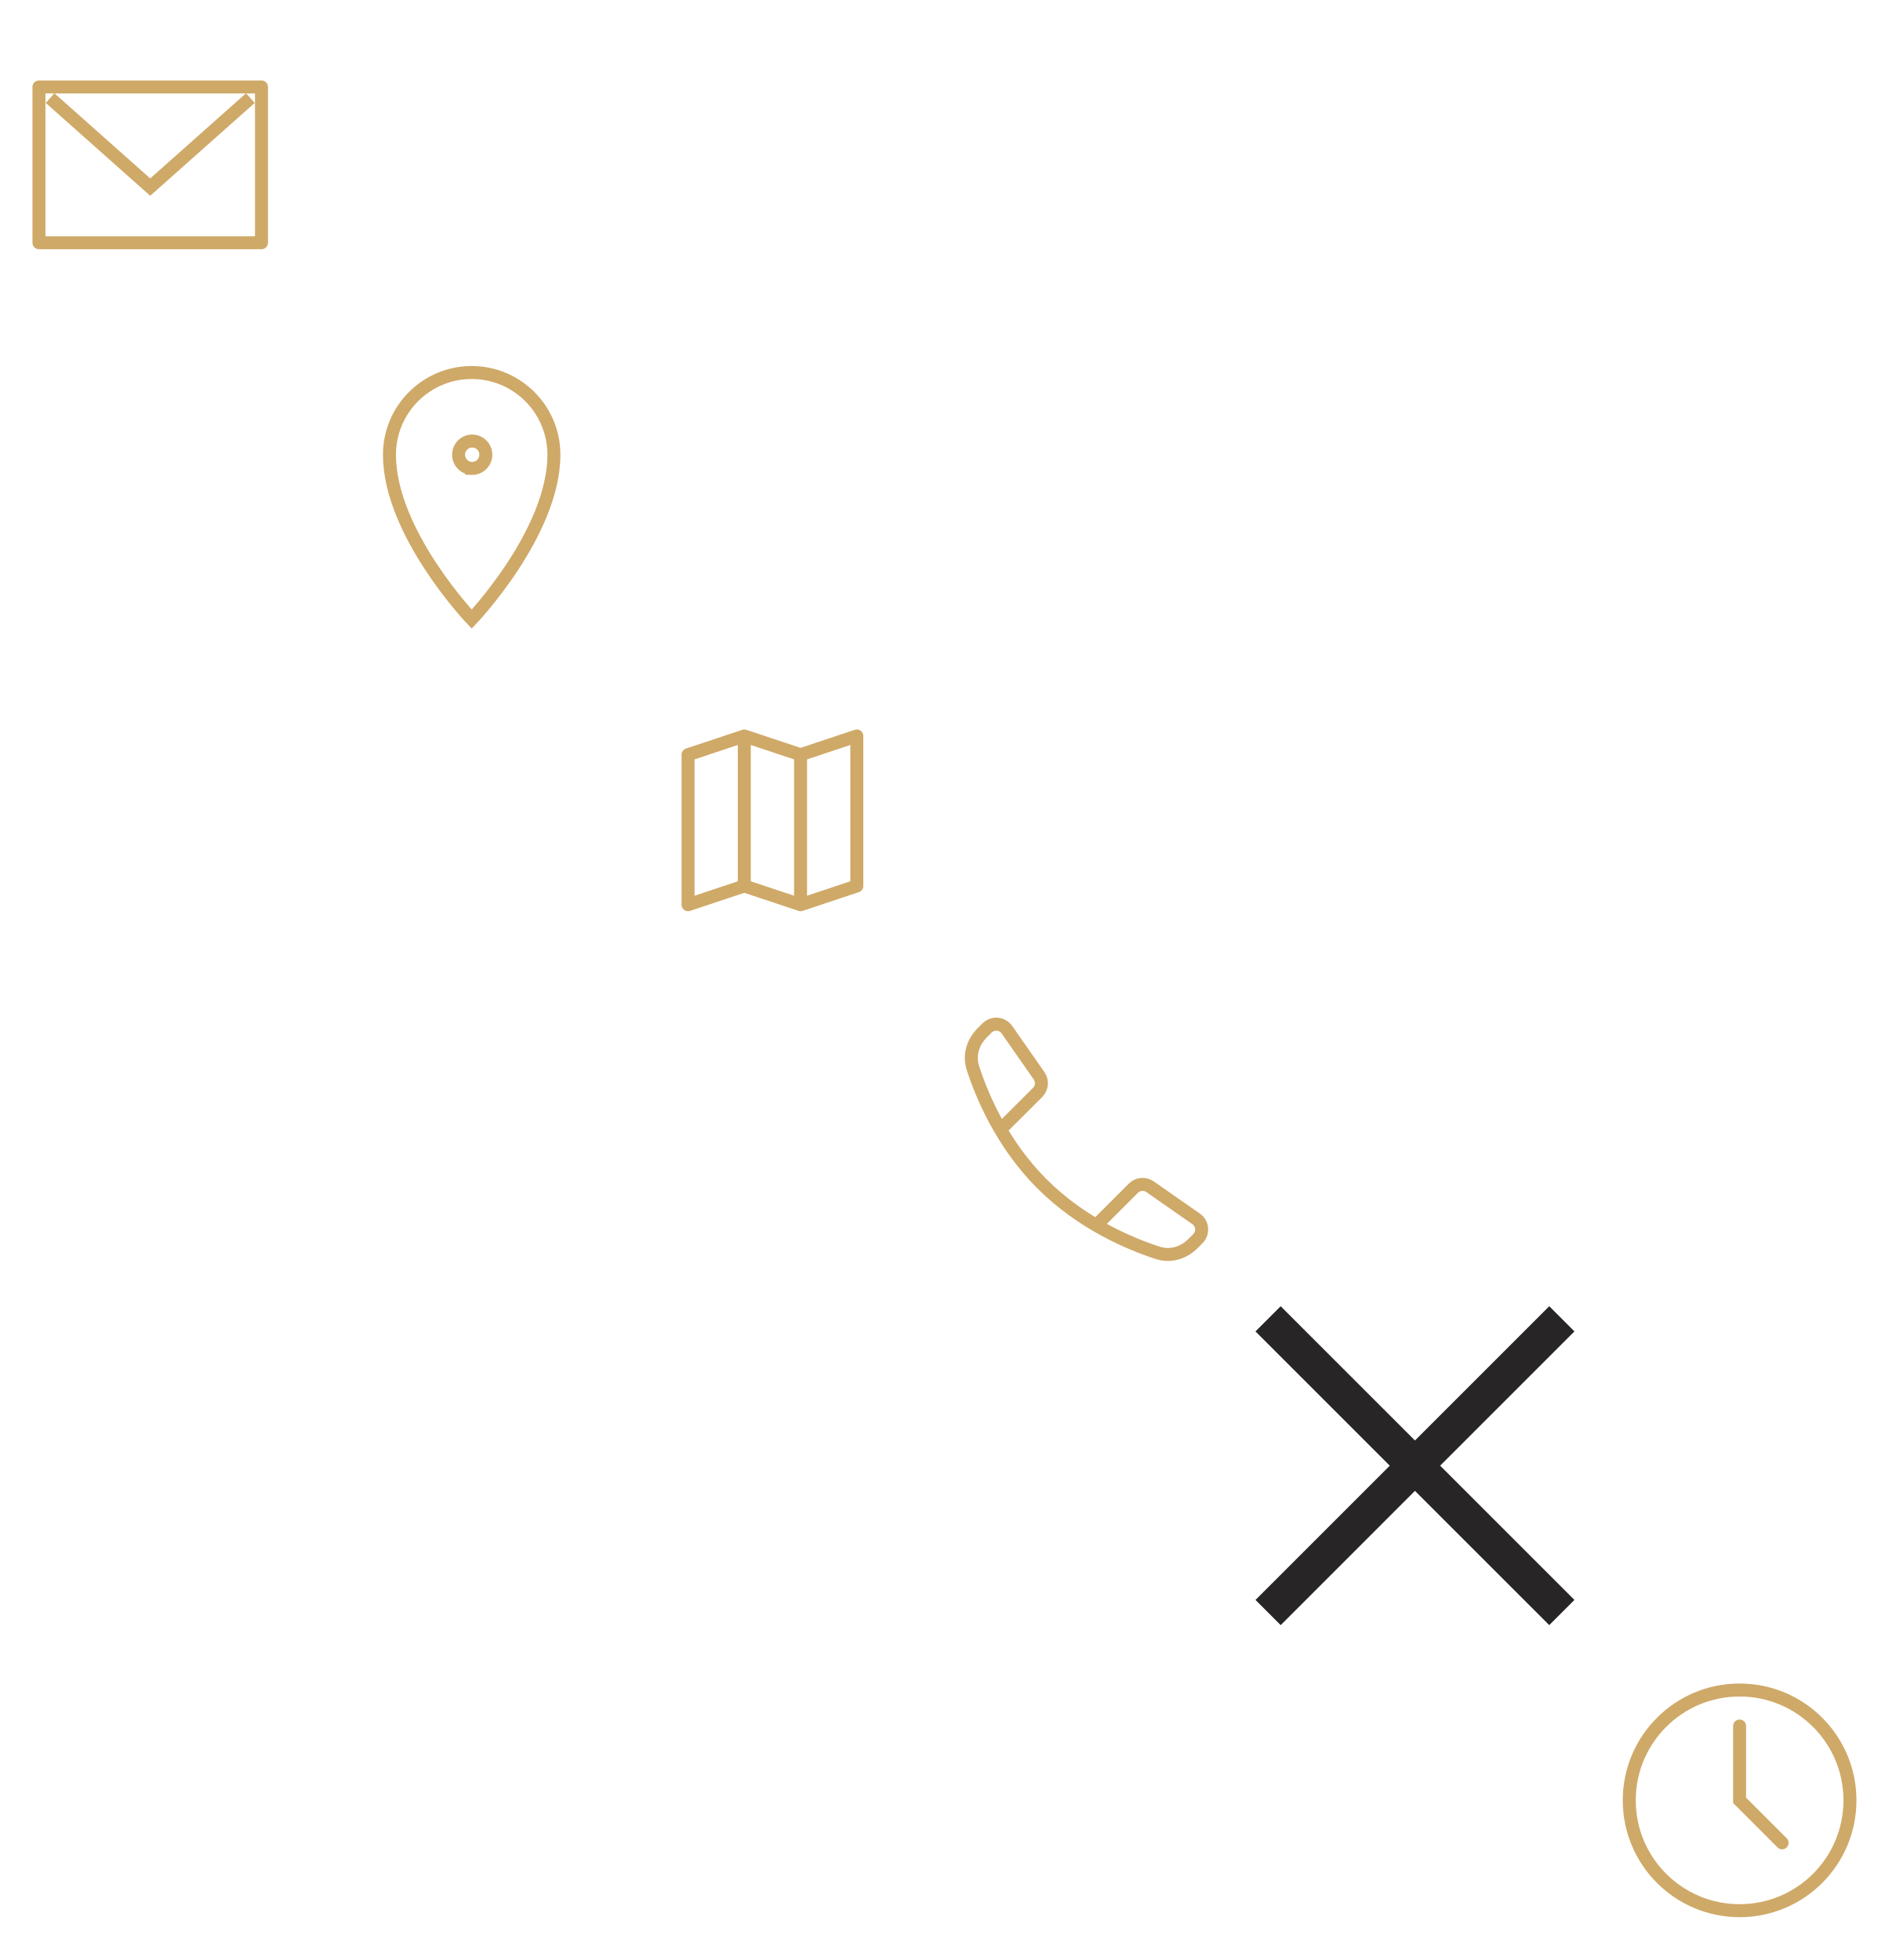
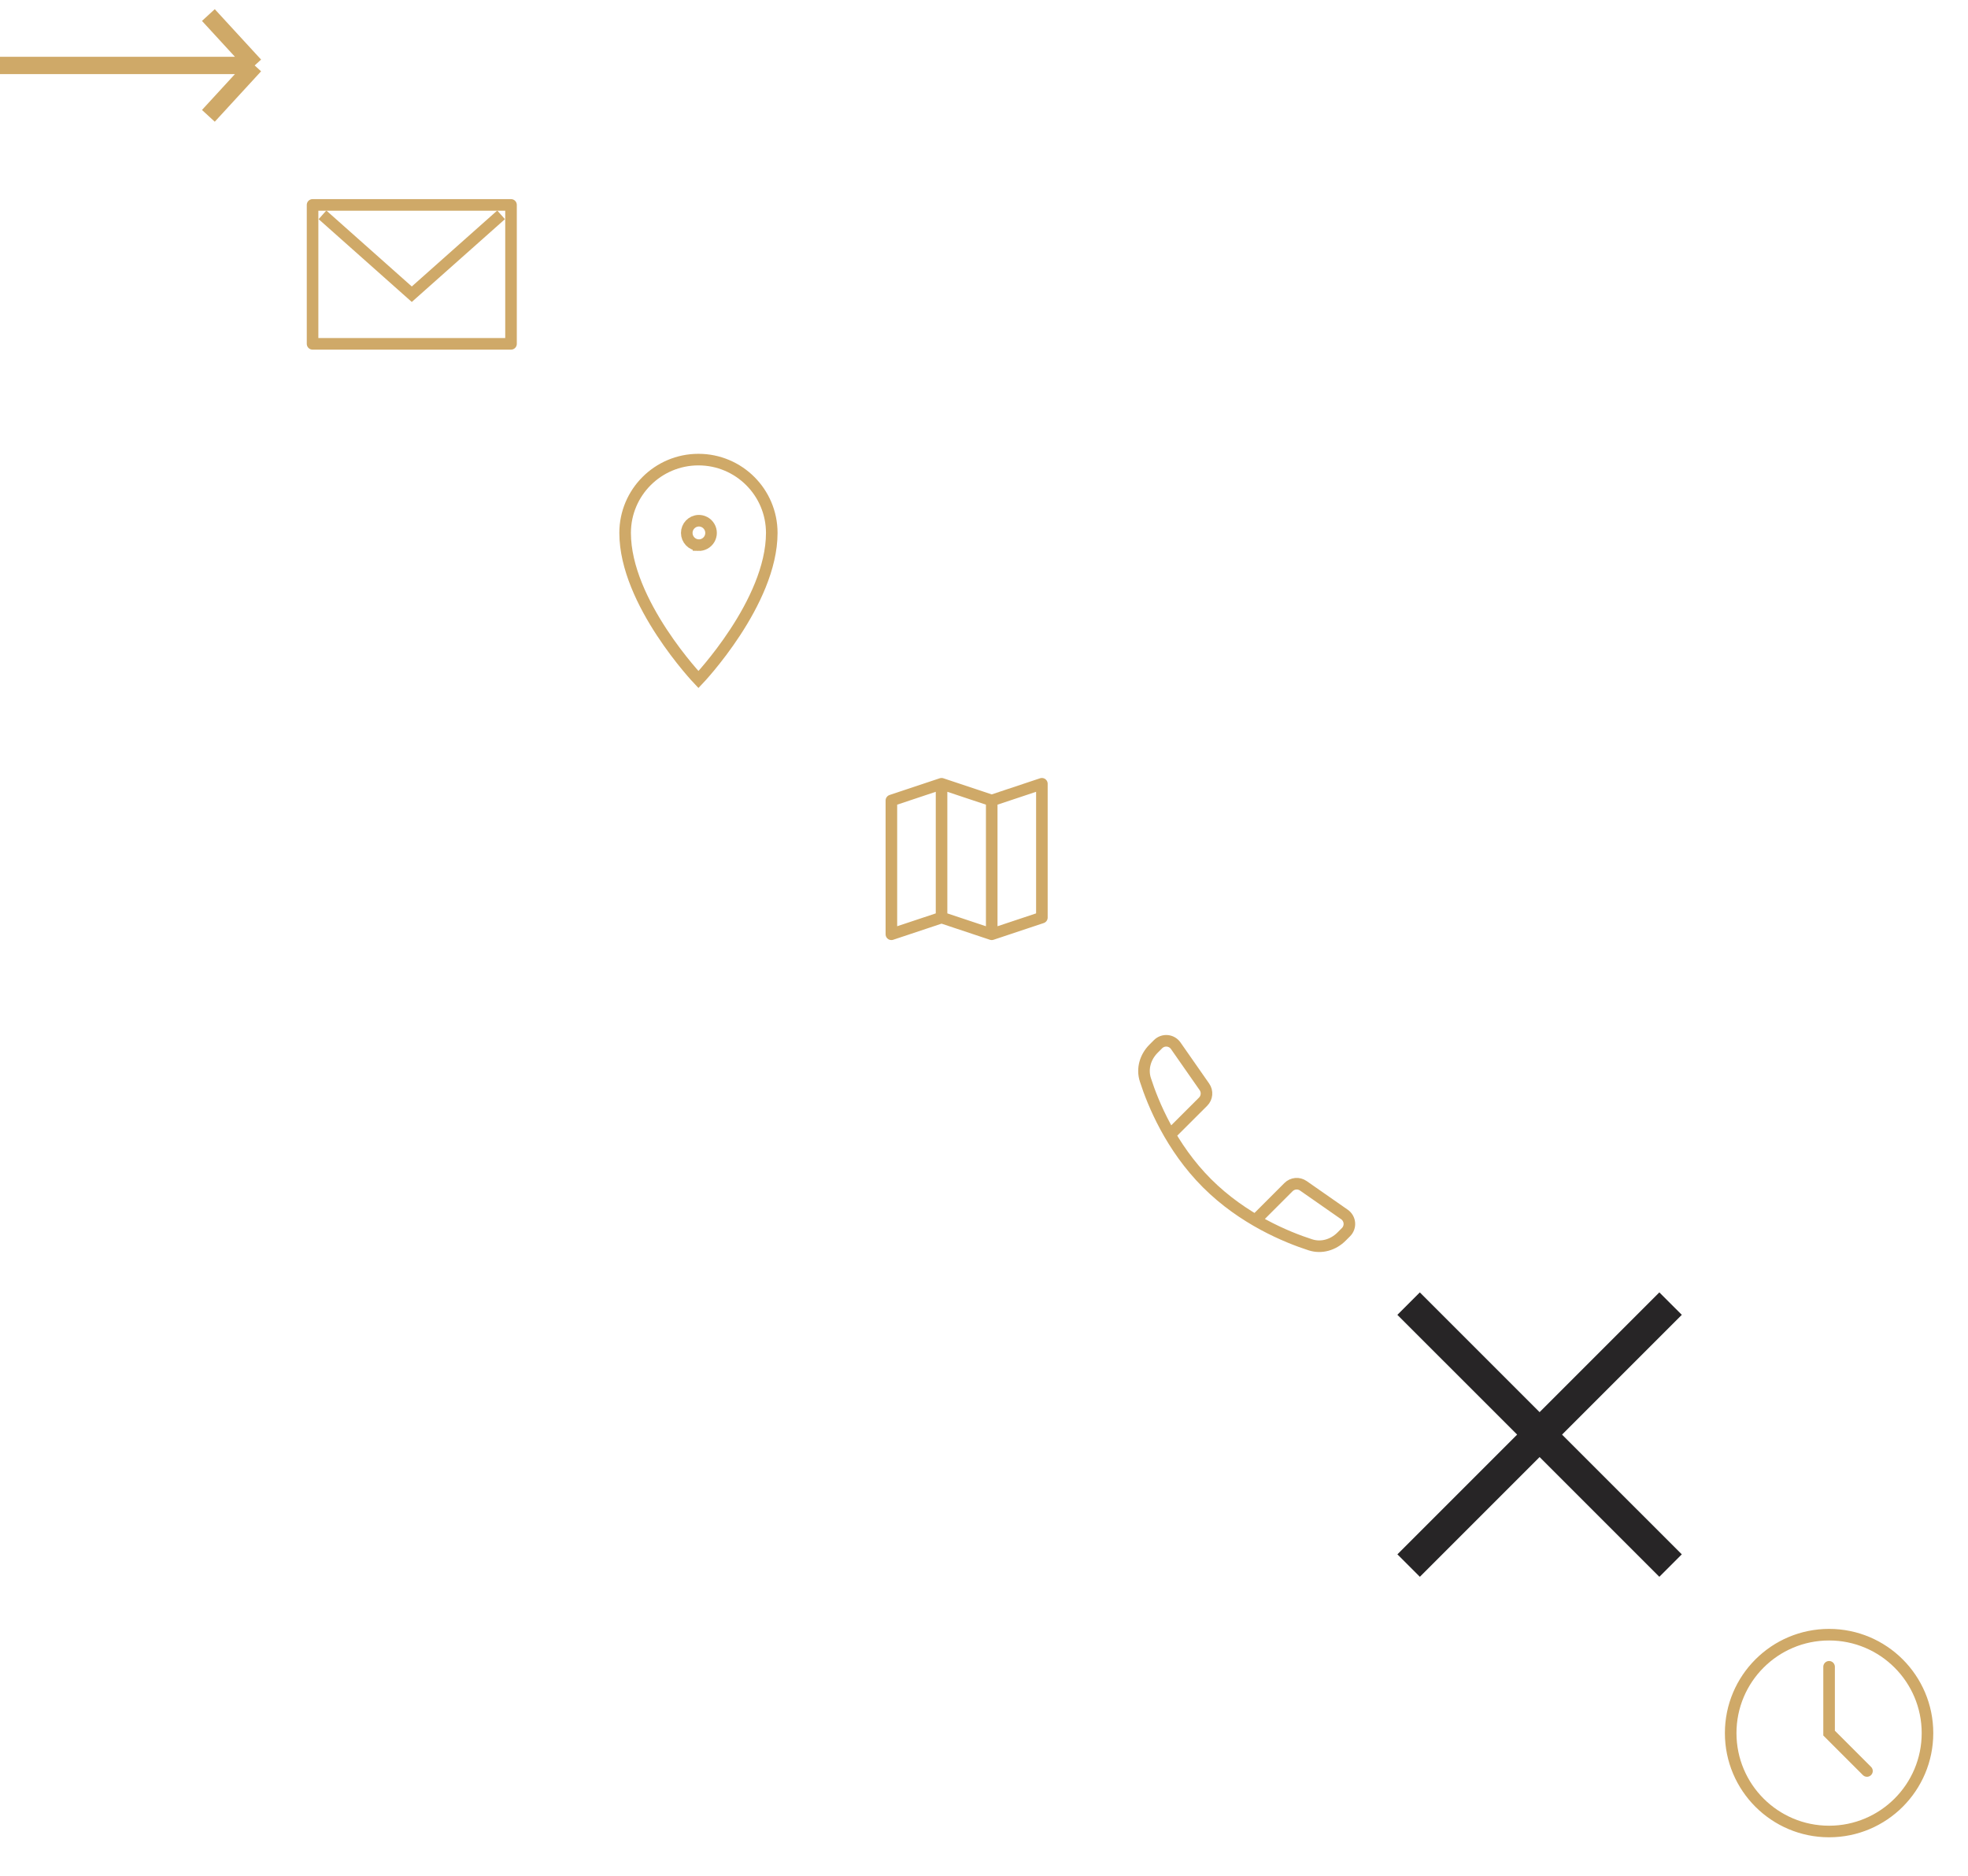
- <svg xmlns="http://www.w3.org/2000/svg" width="146" height="151" viewBox="0 0 146 151">
-   <svg width="24" height="25" fill="none" viewBox="0 0 24 25" id="email">
+ <svg xmlns="http://www.w3.org/2000/svg" width="170" height="162" viewBox="0 0 170 162">
+   <svg width="24" height="11" fill="none" viewBox="0 0 24 11" id="arrow-right">
+     <path d="M0 5.653h22m0 0L18 1.3m4 4.353l-4 4.353" stroke="#CFA968" stroke-width="1.5" />
+   </svg>
+   <svg width="24" height="25" fill="none" viewBox="0 0 24 25" id="email" x="24" y="11">
    <path d="M3.857 7.557l7.714 6.857 7.715-6.857" stroke="#CFA968" />
    <path stroke="#CFA968" stroke-linecap="round" stroke-linejoin="round" d="M3 6.7h17.143v12H3z" />
  </svg>
-   <svg width="24" height="25" fill="none" viewBox="0 0 24 25" id="location" x="24" y="25">
+   <svg width="24" height="25" fill="none" viewBox="0 0 24 25" id="location" x="48" y="36">
    <path clip-rule="evenodd" d="M12.334 22.7s6.333-6.65 6.333-12.667a6.333 6.333 0 10-12.667 0C6 16.05 12.334 22.7 12.334 22.7z" stroke="#CFA968" />
    <path clip-rule="evenodd" d="M12.334 11.089a1.056 1.056 0 100-2.111 1.056 1.056 0 000 2.11z" stroke="#CFA968" />
  </svg>
-   <svg width="24" height="25" fill="none" viewBox="0 0 24 25" id="map" x="48" y="50">
+   <svg width="24" height="25" fill="none" viewBox="0 0 24 25" id="map" x="72" y="61">
    <path clip-rule="evenodd" d="M5 8.144L9.333 6.7v11.556L5 19.7V8.144zm8.667 0L18 6.7v11.556L13.667 19.7V8.144zm0 0L9.333 6.7v11.556l4.334 1.444V8.144z" stroke="#CFA968" stroke-linejoin="round" />
  </svg>
-   <svg width="24" height="25" fill="none" viewBox="0 0 24 25" id="phone" x="72" y="75">
+   <svg width="24" height="25" fill="none" viewBox="0 0 24 25" id="phone" x="96" y="86">
    <path d="M12.74 19.104l2.565-2.565a1 1 0 011.28-.113l3.55 2.476a1 1 0 01.135 1.528l-.386.386c-.71.71-1.73 1.018-2.685.71-2.065-.665-5.822-2.208-8.937-5.323-3.115-3.115-4.659-6.872-5.323-8.937-.308-.956 0-1.975.71-2.685l.386-.387a1 1 0 011.527.135L8.04 7.88a1 1 0 01-.113 1.28L5.36 11.723" stroke="#CFA968" stroke-linecap="round" />
  </svg>
-   <svg width="26" height="26" fill="none" viewBox="0 0 26 26" id="popup-close" x="96" y="100">
+   <svg width="26" height="26" fill="none" viewBox="0 0 26 26" id="popup-close" x="120" y="111">
    <path d="M25.276 23.26L2.648.633l-1.94 1.94L23.337 25.2l1.94-1.94z" fill="#272526" />
    <path d="M23.338.632L.711 23.26l1.94 1.94L25.278 2.572l-1.94-1.94z" fill="#272526" />
  </svg>
-   <svg width="24" height="25" fill="none" viewBox="0 0 24 25" id="time" x="122" y="126">
+   <svg width="24" height="25" fill="none" viewBox="0 0 24 25" id="time" x="146" y="137">
    <path d="M20.5 12.7a8.5 8.5 0 11-17 0 8.5 8.5 0 0117 0z" stroke="#CFA968" />
    <path d="M12 6.973V12.7l3.273 3.273" stroke="#CFA968" stroke-linecap="round" />
  </svg>
</svg>
